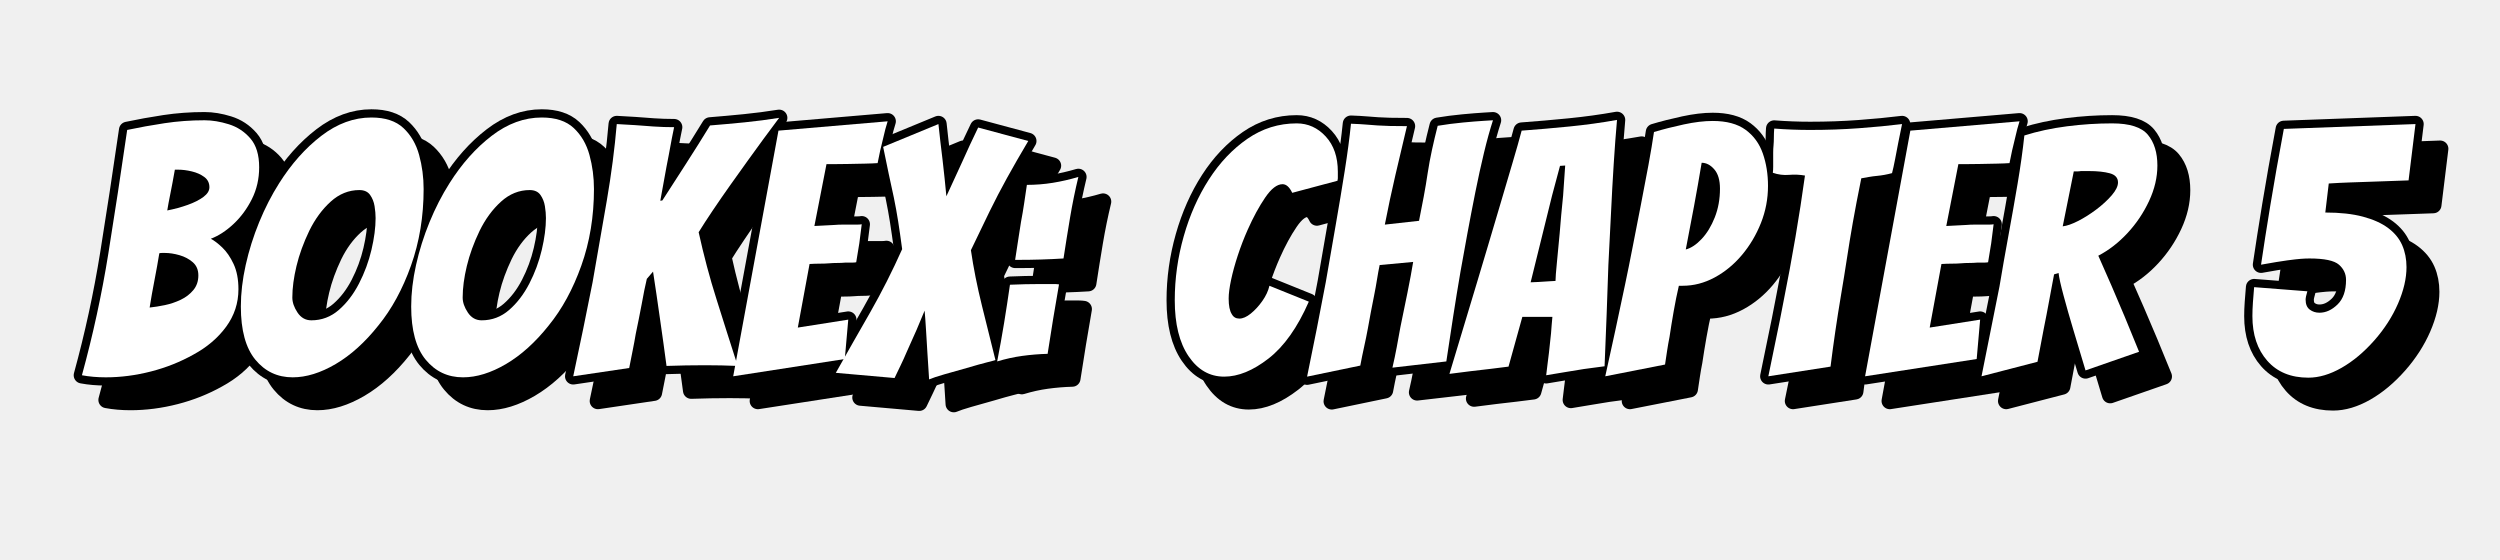
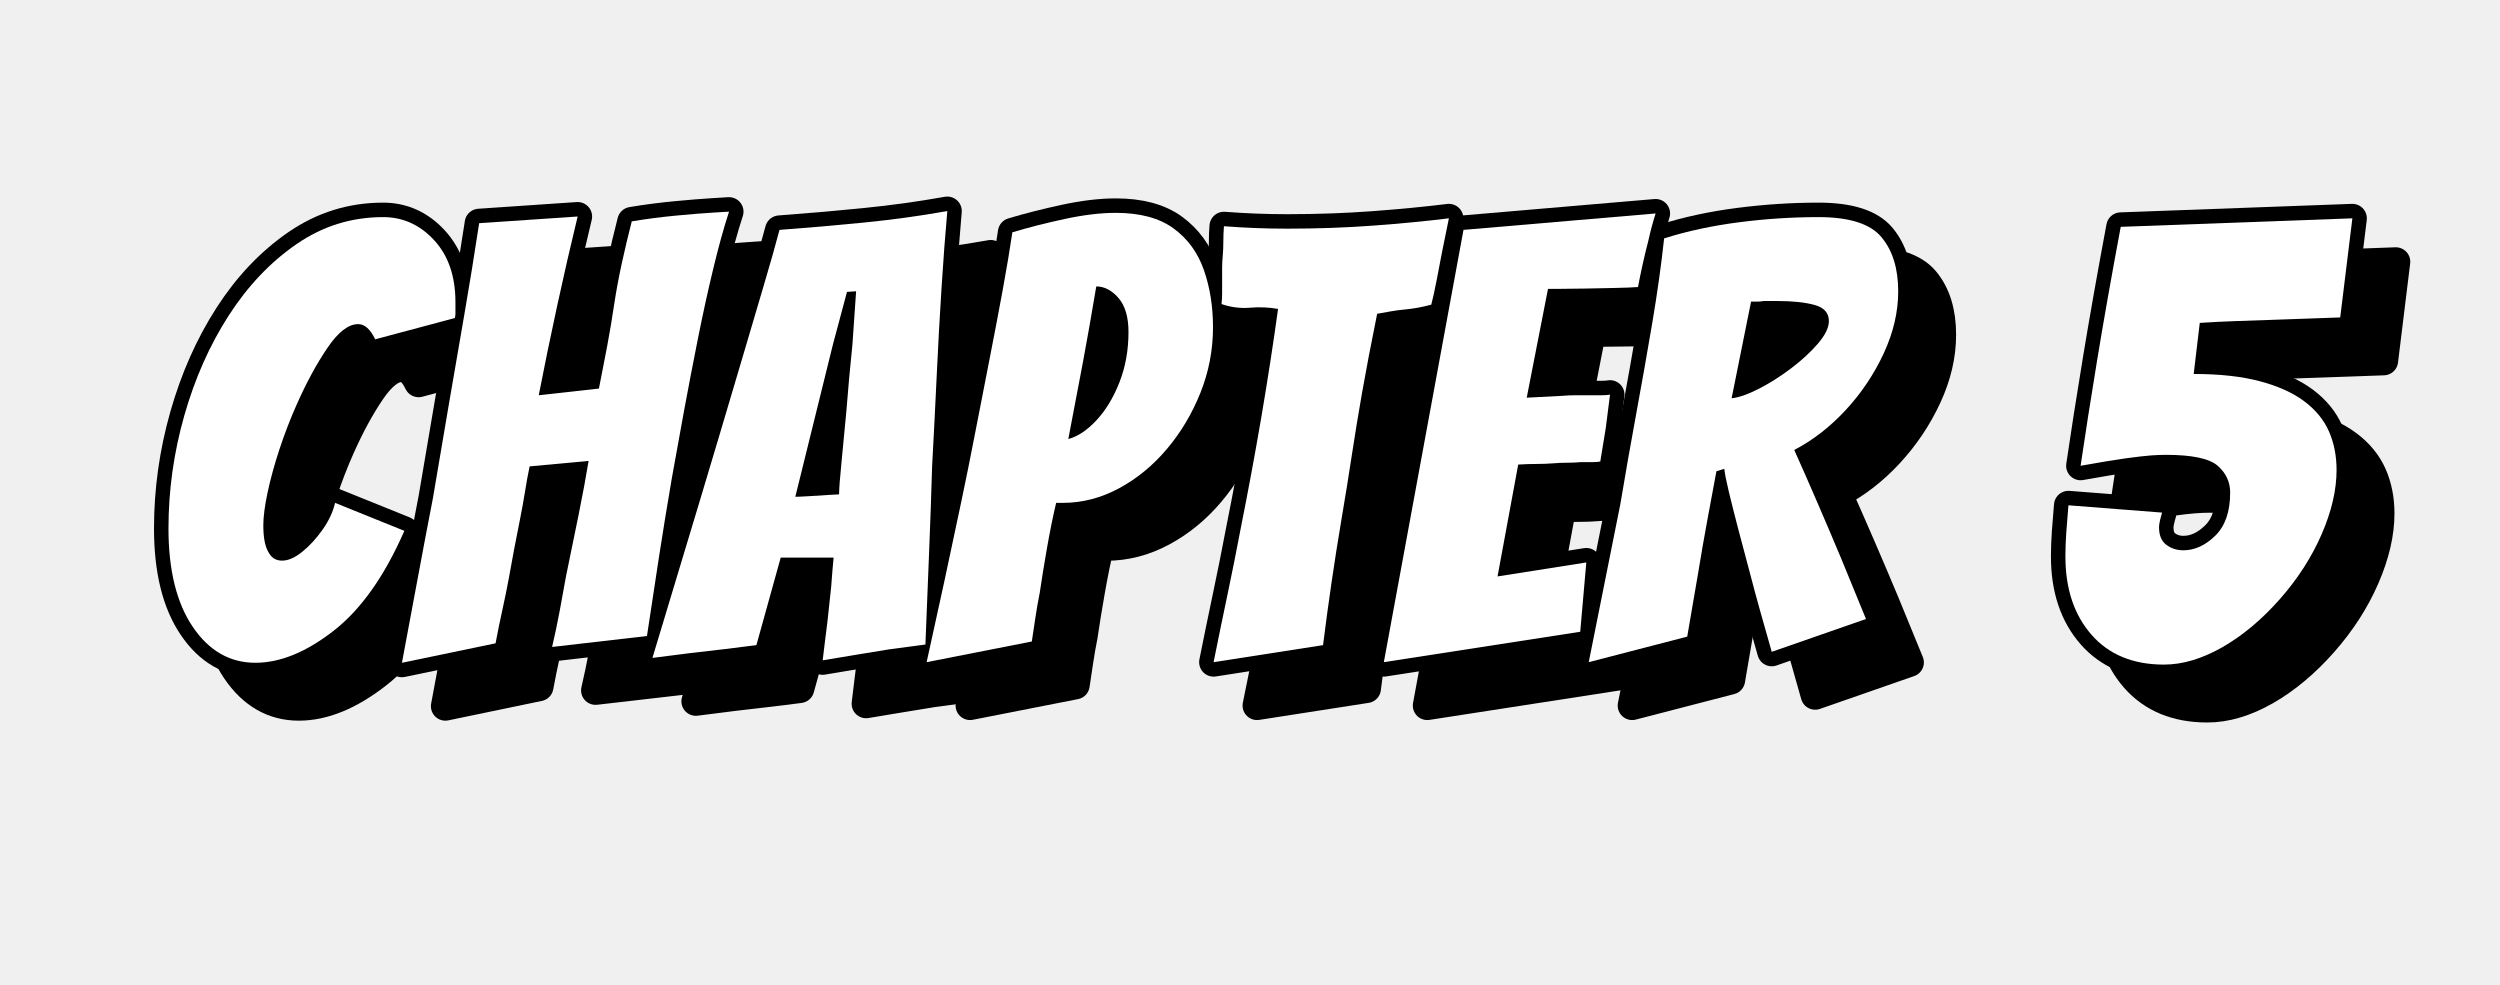
- <svg xmlns="http://www.w3.org/2000/svg" viewBox="0 0 303.9 68.0" width="303.9" height="68.0">
-   <g transform="translate(13, 48.7) scale(0.042, -0.042)" fill="#000" stroke="#000" stroke-width="47.6" stroke-linejoin="round">
+ <svg xmlns="http://www.w3.org/2000/svg" viewBox="0 0 172.7 68.0" width="172.7" height="68.0">
+   <g transform="translate(13.0, 48.7) scale(0.042, -0.042)" fill="#000" stroke="#000" stroke-width="47.6" stroke-linejoin="round">
    <g transform="translate(0, 0)">
-       <path d="M68 -4Q31 -4 -1 2Q47 177 75.5 354.5Q104 532 130 712Q182 723 238.0 731.5Q294 740 354 740Q387 740 424.0 728.5Q461 717 486.5 687.5Q512 658 512 604Q512 554 491.0 512.0Q470 470 438.0 440.0Q406 410 372 397Q386 390 405.0 372.0Q424 354 438.0 324.0Q452 294 452 251Q452 191 416.5 142.5Q381 94 322 62Q265 30 199.0 13.0Q133 -4 68 -4ZM246 479Q277 485 305.0 495.0Q333 505 350.5 518.0Q368 531 368 546Q368 565 353.0 576.0Q338 587 317.0 592.0Q296 597 278 597H268Q261 557 255.0 527.5Q249 498 246 479ZM195 198Q215 200 239.0 205.0Q263 210 285.0 220.5Q307 231 321.5 248.5Q336 266 336 291Q336 315 320.0 329.0Q304 343 281.5 349.5Q259 356 239 356H231Q226 356 223 355Q217 318 209.0 277.0Q201 236 195 198Z" />
+       <path d="M182 -2Q119 -2 79.0 57.0Q39 116 39 219Q39 313 65.0 404.5Q91 496 138 569Q185 642 249.5 686.5Q314 731 392 731Q441 731 476.0 693.0Q511 655 511 591V579Q511 575 511.0 572.0Q511 569 510 565L379 530Q367 555 351 555Q327 555 300.5 516.0Q274 477 250 423Q234 387 221.5 349.0Q209 311 202.0 278.0Q195 245 195 224Q195 193 204 179Q211 166 226 166Q241 166 259.0 180.5Q277 195 292.5 217.0Q308 239 313 261L427 215Q378 103 310.5 50.5Q243 -2 182 -2Z" />
    </g>
-     <g transform="translate(428, 0)">
-       <path d="M181 -4Q115 -4 73.0 47.0Q31 98 31 201Q31 258 45.0 321.0Q59 384 84.0 445.0Q109 506 142 558Q195 642 264.0 695.0Q333 748 409 748Q469 748 501.5 717.5Q534 687 547.0 639.5Q560 592 560 541Q560 422 523.5 319.5Q487 217 429 146Q371 73 305.5 34.5Q240 -4 181 -4ZM235 161Q280 161 314.5 191.0Q349 221 373.0 267.5Q397 314 409.0 365.0Q421 416 421 457Q421 473 418.0 491.5Q415 510 405.0 524.0Q395 538 374 538Q328 538 291.0 504.5Q254 471 229 420Q204 368 192.0 318.0Q180 268 180 227Q180 206 195.0 183.5Q210 161 235 161Z" />
+     <g transform="translate(414, 0)">
+       <path d="M9 -2Q22 67 34.5 134.5Q47 202 60 269Q74 352 86.5 425.0Q99 498 111.5 570.0Q124 642 136 721L298 732Q281 662 264.5 586.0Q248 510 234 438L333 449Q340 484 346.5 518.5Q353 553 358 587Q363 620 370.5 654.5Q378 689 387 724Q423 730 460.0 733.5Q497 737 522.0 738.5Q547 740 547 740Q534 700 521.0 646.0Q508 592 496.0 532.0Q484 472 473.0 412.5Q462 353 453 302Q442 238 432.0 173.5Q422 109 412 42L256 24Q263 54 268.5 83.5Q274 113 279 141Q289 189 299.5 241.0Q310 293 316 330L219 321Q215 302 211.5 280.0Q208 258 203 233Q198 208 193.5 184.5Q189 161 185 138Q180 111 174.0 84.0Q168 57 163 30Z" />
    </g>
-     <g transform="translate(921, 0)">
-       <path d="M181 -4Q115 -4 73.0 47.0Q31 98 31 201Q31 258 45.0 321.0Q59 384 84.0 445.0Q109 506 142 558Q195 642 264.0 695.0Q333 748 409 748Q469 748 501.5 717.5Q534 687 547.0 639.5Q560 592 560 541Q560 422 523.5 319.5Q487 217 429 146Q371 73 305.5 34.5Q240 -4 181 -4ZM235 161Q280 161 314.5 191.0Q349 221 373.0 267.5Q397 314 409.0 365.0Q421 416 421 457Q421 473 418.0 491.5Q415 510 405.0 524.0Q395 538 374 538Q328 538 291.0 504.5Q254 471 229 420Q204 368 192.0 318.0Q180 268 180 227Q180 206 195.0 183.5Q210 161 235 161Z" />
+     <g transform="translate(856, 0)">
+       <path d="M259 2Q261 19 263.0 35.0Q265 51 267 67L273 123Q274 137 275.0 149.0Q276 161 277 171H190L150 27Q128 24 98.0 20.5Q68 17 42 14Q26 12 10.5 10.0Q-5 8 -21 6L58 268Q72 315 90.0 375.0Q108 435 126.5 498.0Q145 561 161.5 616.5Q178 672 188 710Q256 715 326.5 722.0Q397 729 464 741Q459 685 454.5 614.5Q450 544 446.5 469.0Q443 394 439 321Q437 252 434.0 178.5Q431 105 428 28Q413 26 398.0 24.0Q383 22 368 20Q343 16 313.0 11.0Q283 6 259 2ZM214 271Q220 271 236.5 272.0Q253 273 268.0 274.0Q283 275 286 275Q286 288 290.0 328.0Q294 368 298 412Q300 438 302.5 465.5Q305 493 308 522L314 609L299 608L276 522Z" />
    </g>
-     <g transform="translate(1414, 0)">
-       <path d="M7 -1Q22 69 36.0 137.0Q50 205 63 271Q84 390 104.0 506.5Q124 623 133 729L185 726Q199 725 212.5 724.0Q226 723 239 722Q254 721 269.0 720.5Q284 720 299 720Q297 712 292.5 688.0Q288 664 283.5 639.5Q279 615 277 606L259 507L265 508Q294 553 332.0 612.0Q370 671 403 725Q453 729 503.0 734.0Q553 739 603 747Q580 716 557.0 685.0Q534 654 512 623Q489 591 462.0 553.0Q435 515 410.5 478.5Q386 442 370 416Q381 366 394.0 317.0Q407 268 422 221Q437 174 452.0 126.0Q467 78 483 29Q460 30 436.0 30.5Q412 31 389 31Q360 31 333.0 30.5Q306 30 277 29Q273 61 268.0 95.5Q263 130 258 166Q253 201 248.0 235.5Q243 270 238 302L220 281Q213 252 205 207Q201 185 196.5 163.5Q192 142 188 122Q184 98 179.0 73.5Q174 49 169 23Z" />
+     <g transform="translate(1289, 0)">
+       <path d="M-3 -1Q27 134 54 263Q65 315 76.5 374.5Q88 434 100.0 495.0Q112 556 122.0 610.5Q132 665 138 706Q178 718 224.5 728.0Q271 738 308 738Q368 738 403.0 712.5Q438 687 453.0 644.0Q468 601 468 550Q468 494 447.5 442.5Q427 391 392.5 350.0Q358 309 313.5 285.0Q269 261 221 261H210Q202 227 195.0 187.0Q188 147 183 113Q179 93 176.0 73.0Q173 53 170 33ZM230 366Q253 372 276.0 396.5Q299 421 314.0 459.0Q329 497 329 542Q329 579 312.5 598.0Q296 617 276 617Q265 551 254.0 492.0Q243 433 230 366Z" />
    </g>
-     <g transform="translate(1876, 0)">
+     <g transform="translate(1668, 0)">
+       <path d="M90 -1Q101 54 112.5 108.5Q124 163 134 216Q172 406 196 580Q185 582 173.0 582.5Q161 583 150 582Q126 580 103 588Q104 596 104.0 605.5Q104 615 104 625Q104 636 104.0 646.5Q104 657 105 667Q106 678 106.0 690.5Q106 703 107 716Q133 714 159.0 713.0Q185 712 211 712Q285 712 352.5 717.0Q420 722 477 729L466 675L457 628Q452 602 448 587Q437 584 426.0 582.0Q415 580 404 579Q393 578 381.5 576.0Q370 574 359 572Q344 498 334.5 444.0Q325 390 317.5 340.5Q310 291 300 232Q283 131 270 27Z" />
+     </g>
+     <g transform="translate(2030, 0)">
      <path d="M8 -1 139 710 455 737Q448 715 443 692Q438 673 433.5 652.5Q429 632 426 616Q413 615 389.0 614.5Q365 614 340.0 613.5Q315 613 297.0 613.0Q279 613 278 613L243 434L301 437Q312 438 323.5 438.0Q335 438 346 438Q357 438 366.0 438.0Q375 438 380 439Q378 425 376.5 411.5Q375 398 373 384L364 329Q359 328 351.0 328.0Q343 328 332 328Q321 327 309.0 327.0Q297 327 286 326Q273 325 259.0 325.0Q245 325 229 324L195 140L341 163L331 49Z" />
    </g>
-     <g transform="translate(2217, 0)">
-       <path d="M234 -10Q233 10 231.5 29.5Q230 49 229 68Q228 85 227.0 101.5Q226 118 225 134Q224 151 223.0 164.5Q222 178 221 189L198 134Q191 118 183.5 101.5Q176 85 169 69Q161 50 152.0 31.5Q143 13 134 -6L-36 9Q-11 53 14.0 97.5Q39 142 64 185Q89 229 112.0 274.5Q135 320 156 367Q150 412 144.5 447.0Q139 482 132 516Q125 548 117.0 585.5Q109 623 101 663L261 729Q266 681 273 625Q276 597 279.0 570.5Q282 544 284 520L330 620Q341 645 352.5 669.5Q364 694 376 719L521 680Q486 621 459.5 573.0Q433 525 409.0 476.0Q385 427 355 364Q366 288 387.0 203.0Q408 118 426 46Q424 45 402.0 39.5Q380 34 343 23Q307 13 277.5 4.5Q248 -4 234 -10Z" />
+     <g transform="translate(2371, 0)">
+       <path d="M4 -1 56 259Q68 331 82.0 407.0Q96 483 108.5 557.0Q121 631 128 696Q185 714 251.0 722.5Q317 731 382 731Q458 731 485.5 698.0Q513 665 513 609Q513 558 489.0 506.5Q465 455 426.5 413.5Q388 372 342 348Q360 308 380.5 260.5Q401 213 419 170Q429 145 439.5 120.0Q450 95 460 70L305 16Q295 51 286.0 83.0Q277 115 269 146Q259 183 250.0 217.5Q241 252 234.5 279.0Q228 306 227 317L214 313Q208 281 199.5 235.0Q191 189 184 146L166 41ZM239 433Q257 435 283.5 448.5Q310 462 336.5 482.0Q363 502 381.0 523.0Q399 544 399 560Q399 580 375.5 586.5Q352 593 314 593H292Q286 592 281.0 592.0Q276 592 271 592Z" />
    </g>
-     <g transform="translate(2628, 0)">
-       <path d="M72 336Q76 364 80.5 391.5Q85 419 89 446Q94 472 98.0 499.0Q102 526 106 553Q144 553 181.0 559.0Q218 565 255 576Q241 518 231.0 458.5Q221 399 212 340Q180 338 147.5 337.0Q115 336 84 336ZM20 42Q31 98 40.0 153.0Q49 208 57 264Q79 265 101.5 265.5Q124 266 146 266H173Q180 266 186.0 266.0Q192 266 199 265Q195 240 190.5 215.0Q186 190 182 165Q178 140 174.0 114.5Q170 89 166 64Q129 63 92.5 58.0Q56 53 20 42Z" />
-     </g>
-     <g transform="translate(3123.0, 0)">
-       <path d="M182 -2Q119 -2 79.0 57.0Q39 116 39 219Q39 313 65.0 404.5Q91 496 138 569Q185 642 249.5 686.5Q314 731 392 731Q441 731 476.0 693.0Q511 655 511 591V579Q511 575 511.0 572.0Q511 569 510 565L379 530Q367 555 351 555Q327 555 300.5 516.0Q274 477 250 423Q234 387 221.5 349.0Q209 311 202.0 278.0Q195 245 195 224Q195 193 204 179Q211 166 226 166Q241 166 259.0 180.5Q277 195 292.5 217.0Q308 239 313 261L427 215Q378 103 310.5 50.5Q243 -2 182 -2Z" />
-     </g>
-     <g transform="translate(3537.0, 0)">
-       <path d="M8 -2Q37 138 62 271Q76 352 90.5 435.0Q105 518 117.0 594.0Q129 670 135 730Q162 729 179.5 727.5Q197 726 212.5 725.0Q228 724 247.5 723.5Q267 723 297 723Q280 652 263.5 581.0Q247 510 233 438L332 449Q339 484 345.5 518.5Q352 553 357 587Q362 620 369.5 654.5Q377 689 386 724Q422 730 459.0 733.5Q496 737 521.0 738.5Q546 740 546 740Q533 700 520.0 646.0Q507 592 495.0 532.0Q483 472 472.0 412.5Q461 353 452 302Q441 238 431.0 173.5Q421 109 411 42L255 24Q262 54 267.5 83.5Q273 113 278 141Q288 189 298.5 241.0Q309 293 315 330L218 321Q214 302 210.5 280.0Q207 258 202 233Q197 208 192.5 184.5Q188 161 184 138Q179 111 173.0 84.0Q167 57 162 30Z" />
-     </g>
-     <g transform="translate(3978.0, 0)">
-       <path d="M259 2Q261 19 263.0 35.0Q265 51 267 67L273 123Q274 137 275.0 149.0Q276 161 277 171H190L150 27Q128 24 98.0 20.5Q68 17 42 14Q26 12 10.5 10.0Q-5 8 -21 6L58 268Q72 315 90.0 375.0Q108 435 126.5 498.0Q145 561 161.5 616.5Q178 672 188 710Q256 715 326.5 722.0Q397 729 464 741Q459 685 454.5 614.5Q450 544 446.5 469.0Q443 394 439 321Q437 252 434.0 178.5Q431 105 428 28Q413 26 398.0 24.0Q383 22 368 20Q343 16 313.0 11.0Q283 6 259 2ZM214 271Q220 271 236.5 272.0Q253 273 268.0 274.0Q283 275 286 275Q286 288 290.0 328.0Q294 368 298 412Q300 438 302.5 465.5Q305 493 308 522L314 609L299 608L276 522Z" />
-     </g>
-     <g transform="translate(4411.0, 0)">
-       <path d="M-3 -1Q27 134 54 263Q65 315 76.5 374.5Q88 434 100.0 495.0Q112 556 122.0 610.5Q132 665 138 706Q178 718 224.5 728.0Q271 738 308 738Q368 738 403.0 712.5Q438 687 453.0 644.0Q468 601 468 550Q468 494 447.5 442.5Q427 391 392.5 350.0Q358 309 313.5 285.0Q269 261 221 261H210Q202 227 195.0 187.0Q188 147 183 113Q179 93 176.0 73.0Q173 53 170 33ZM230 366Q253 372 276.0 396.5Q299 421 314.0 459.0Q329 497 329 542Q329 579 312.5 598.0Q296 617 276 617Q265 551 254.0 492.0Q243 433 230 366Z" />
-     </g>
-     <g transform="translate(4790.0, 0)">
-       <path d="M90 -1Q101 54 112.5 108.5Q124 163 134 216Q172 406 196 580Q185 582 173.0 582.5Q161 583 150 582Q126 580 103 588Q104 596 104.0 605.5Q104 615 104 625Q104 636 104.0 646.5Q104 657 105 667Q106 678 106.0 690.5Q106 703 107 716Q133 714 159.0 713.0Q185 712 211 712Q285 712 352.5 717.0Q420 722 477 729L466 675L457 628Q452 602 448 587Q437 584 426.0 582.0Q415 580 404 579Q393 578 381.5 576.0Q370 574 359 572Q344 498 334.5 444.0Q325 390 317.5 340.5Q310 291 300 232Q283 131 270 27Z" />
-     </g>
-     <g transform="translate(5152.0, 0)">
-       <path d="M8 -1 139 710 455 737Q448 715 443 692Q438 673 433.5 652.5Q429 632 426 616Q413 615 389.0 614.5Q365 614 340.0 613.5Q315 613 297.0 613.0Q279 613 278 613L243 434L301 437Q312 438 323.5 438.0Q335 438 346 438Q357 438 366.0 438.0Q375 438 380 439Q378 425 376.5 411.5Q375 398 373 384L364 329Q359 328 351.0 328.0Q343 328 332 328Q321 327 309.0 327.0Q297 327 286 326Q273 325 259.0 325.0Q245 325 229 324L195 140L341 163L331 49Z" />
-     </g>
-     <g transform="translate(5493.0, 0)">
-       <path d="M4 -1 56 259Q68 331 82.0 407.0Q96 483 108.5 557.0Q121 631 128 696Q185 714 251.0 722.5Q317 731 382 731Q458 731 485.5 698.0Q513 665 513 609Q513 558 489.0 506.5Q465 455 426.5 413.5Q388 372 342 348Q360 308 380.5 260.5Q401 213 419 170Q429 145 439.5 120.0Q450 95 460 70L305 16L269 136Q254 186 241.5 232.5Q229 279 227 298L214 294Q211 278 207.5 259.5Q204 241 200 219Q196 197 192.0 176.5Q188 156 184 136L166 41ZM239 433Q257 435 283.5 448.5Q310 462 336.5 482.0Q363 502 381.0 523.0Q399 544 399 560Q399 580 375.5 586.5Q352 593 314 593H292Q286 592 281.0 592.0Q276 592 271 592Z" />
-     </g>
-     <g transform="translate(6237.0, 0)">
+     <g transform="translate(3115, 0)">
      <path d="M206 -5Q130 -5 87.0 44.0Q44 93 44 173Q44 192 45.5 213.0Q47 234 49 257L203 245Q198 228 198 221Q198 201 210.0 192.0Q222 183 238 183Q266 183 290.5 207.0Q315 231 315 278Q315 304 294.5 322.0Q274 340 209 340Q198 340 184.5 339.0Q171 338 145.0 334.5Q119 331 69 322Q80 397 96.0 494.5Q112 592 135 715L516 729L496 566Q468 565 440.0 564.0Q412 563 383 562Q354 561 324.5 560.0Q295 559 265 557L255 473Q319 473 364.0 461.0Q409 449 437 428Q465 407 477.5 378.5Q490 350 490 315Q490 266 465.5 209.5Q441 153 397 103Q352 52 302.0 23.5Q252 -5 206 -5Z" />
    </g>
  </g>
-   <g transform="translate(10, 45.7) scale(0.042, -0.042)" fill="#000" stroke="#000" stroke-width="47.6" stroke-linejoin="round">
+   <g transform="translate(10.0, 45.7) scale(0.042, -0.042)" fill="#000" stroke="#000" stroke-width="47.6" stroke-linejoin="round">
    <g transform="translate(0, 0)">
-       <path d="M68 -4Q31 -4 -1 2Q47 177 75.5 354.5Q104 532 130 712Q182 723 238.0 731.5Q294 740 354 740Q387 740 424.0 728.5Q461 717 486.5 687.5Q512 658 512 604Q512 554 491.0 512.0Q470 470 438.0 440.0Q406 410 372 397Q386 390 405.0 372.0Q424 354 438.0 324.0Q452 294 452 251Q452 191 416.5 142.5Q381 94 322 62Q265 30 199.0 13.0Q133 -4 68 -4ZM246 479Q277 485 305.0 495.0Q333 505 350.5 518.0Q368 531 368 546Q368 565 353.0 576.0Q338 587 317.0 592.0Q296 597 278 597H268Q261 557 255.0 527.5Q249 498 246 479ZM195 198Q215 200 239.0 205.0Q263 210 285.0 220.5Q307 231 321.5 248.5Q336 266 336 291Q336 315 320.0 329.0Q304 343 281.5 349.5Q259 356 239 356H231Q226 356 223 355Q217 318 209.0 277.0Q201 236 195 198Z" />
+       <path d="M182 -2Q119 -2 79.0 57.0Q39 116 39 219Q39 313 65.0 404.5Q91 496 138 569Q185 642 249.5 686.5Q314 731 392 731Q441 731 476.0 693.0Q511 655 511 591V579Q511 575 511.0 572.0Q511 569 510 565L379 530Q367 555 351 555Q327 555 300.5 516.0Q274 477 250 423Q234 387 221.5 349.0Q209 311 202.0 278.0Q195 245 195 224Q195 193 204 179Q211 166 226 166Q241 166 259.0 180.5Q277 195 292.5 217.0Q308 239 313 261L427 215Q378 103 310.5 50.5Q243 -2 182 -2Z" />
    </g>
-     <g transform="translate(428, 0)">
-       <path d="M181 -4Q115 -4 73.0 47.0Q31 98 31 201Q31 258 45.0 321.0Q59 384 84.0 445.0Q109 506 142 558Q195 642 264.0 695.0Q333 748 409 748Q469 748 501.5 717.5Q534 687 547.0 639.5Q560 592 560 541Q560 422 523.5 319.5Q487 217 429 146Q371 73 305.5 34.5Q240 -4 181 -4ZM235 161Q280 161 314.5 191.0Q349 221 373.0 267.5Q397 314 409.0 365.0Q421 416 421 457Q421 473 418.0 491.5Q415 510 405.0 524.0Q395 538 374 538Q328 538 291.0 504.5Q254 471 229 420Q204 368 192.0 318.0Q180 268 180 227Q180 206 195.0 183.5Q210 161 235 161Z" />
+     <g transform="translate(414, 0)">
+       <path d="M9 -2Q22 67 34.5 134.5Q47 202 60 269Q74 352 86.5 425.0Q99 498 111.5 570.0Q124 642 136 721L298 732Q281 662 264.5 586.0Q248 510 234 438L333 449Q340 484 346.5 518.5Q353 553 358 587Q363 620 370.5 654.5Q378 689 387 724Q423 730 460.0 733.5Q497 737 522.0 738.5Q547 740 547 740Q534 700 521.0 646.0Q508 592 496.0 532.0Q484 472 473.0 412.5Q462 353 453 302Q442 238 432.0 173.5Q422 109 412 42L256 24Q263 54 268.5 83.5Q274 113 279 141Q289 189 299.5 241.0Q310 293 316 330L219 321Q215 302 211.5 280.0Q208 258 203 233Q198 208 193.5 184.5Q189 161 185 138Q180 111 174.0 84.0Q168 57 163 30Z" />
    </g>
-     <g transform="translate(921, 0)">
-       <path d="M181 -4Q115 -4 73.0 47.0Q31 98 31 201Q31 258 45.0 321.0Q59 384 84.0 445.0Q109 506 142 558Q195 642 264.0 695.0Q333 748 409 748Q469 748 501.5 717.5Q534 687 547.0 639.5Q560 592 560 541Q560 422 523.5 319.5Q487 217 429 146Q371 73 305.5 34.5Q240 -4 181 -4ZM235 161Q280 161 314.5 191.0Q349 221 373.0 267.5Q397 314 409.0 365.0Q421 416 421 457Q421 473 418.0 491.5Q415 510 405.0 524.0Q395 538 374 538Q328 538 291.0 504.5Q254 471 229 420Q204 368 192.0 318.0Q180 268 180 227Q180 206 195.0 183.5Q210 161 235 161Z" />
+     <g transform="translate(856, 0)">
+       <path d="M259 2Q261 19 263.0 35.0Q265 51 267 67L273 123Q274 137 275.0 149.0Q276 161 277 171H190L150 27Q128 24 98.0 20.5Q68 17 42 14Q26 12 10.5 10.0Q-5 8 -21 6L58 268Q72 315 90.0 375.0Q108 435 126.5 498.0Q145 561 161.5 616.5Q178 672 188 710Q256 715 326.5 722.0Q397 729 464 741Q459 685 454.5 614.5Q450 544 446.5 469.0Q443 394 439 321Q437 252 434.0 178.5Q431 105 428 28Q413 26 398.0 24.0Q383 22 368 20Q343 16 313.0 11.0Q283 6 259 2ZM214 271Q220 271 236.5 272.0Q253 273 268.0 274.0Q283 275 286 275Q286 288 290.0 328.0Q294 368 298 412Q300 438 302.5 465.5Q305 493 308 522L314 609L299 608L276 522Z" />
    </g>
-     <g transform="translate(1414, 0)">
-       <path d="M7 -1Q22 69 36.0 137.0Q50 205 63 271Q84 390 104.0 506.5Q124 623 133 729L185 726Q199 725 212.5 724.0Q226 723 239 722Q254 721 269.0 720.5Q284 720 299 720Q297 712 292.5 688.0Q288 664 283.5 639.5Q279 615 277 606L259 507L265 508Q294 553 332.0 612.0Q370 671 403 725Q453 729 503.0 734.0Q553 739 603 747Q580 716 557.0 685.0Q534 654 512 623Q489 591 462.0 553.0Q435 515 410.5 478.5Q386 442 370 416Q381 366 394.0 317.0Q407 268 422 221Q437 174 452.0 126.0Q467 78 483 29Q460 30 436.0 30.5Q412 31 389 31Q360 31 333.0 30.5Q306 30 277 29Q273 61 268.0 95.5Q263 130 258 166Q253 201 248.0 235.5Q243 270 238 302L220 281Q213 252 205 207Q201 185 196.5 163.5Q192 142 188 122Q184 98 179.0 73.5Q174 49 169 23Z" />
+     <g transform="translate(1289, 0)">
+       <path d="M-3 -1Q27 134 54 263Q65 315 76.5 374.5Q88 434 100.0 495.0Q112 556 122.0 610.5Q132 665 138 706Q178 718 224.5 728.0Q271 738 308 738Q368 738 403.0 712.5Q438 687 453.0 644.0Q468 601 468 550Q468 494 447.5 442.5Q427 391 392.5 350.0Q358 309 313.5 285.0Q269 261 221 261H210Q202 227 195.0 187.0Q188 147 183 113Q179 93 176.0 73.0Q173 53 170 33ZM230 366Q253 372 276.0 396.5Q299 421 314.0 459.0Q329 497 329 542Q329 579 312.5 598.0Q296 617 276 617Q265 551 254.0 492.0Q243 433 230 366Z" />
    </g>
-     <g transform="translate(1876, 0)">
+     <g transform="translate(1668, 0)">
+       <path d="M90 -1Q101 54 112.5 108.5Q124 163 134 216Q172 406 196 580Q185 582 173.0 582.5Q161 583 150 582Q126 580 103 588Q104 596 104.0 605.5Q104 615 104 625Q104 636 104.0 646.5Q104 657 105 667Q106 678 106.0 690.5Q106 703 107 716Q133 714 159.0 713.0Q185 712 211 712Q285 712 352.5 717.0Q420 722 477 729L466 675L457 628Q452 602 448 587Q437 584 426.0 582.0Q415 580 404 579Q393 578 381.5 576.0Q370 574 359 572Q344 498 334.5 444.0Q325 390 317.5 340.5Q310 291 300 232Q283 131 270 27Z" />
+     </g>
+     <g transform="translate(2030, 0)">
      <path d="M8 -1 139 710 455 737Q448 715 443 692Q438 673 433.5 652.5Q429 632 426 616Q413 615 389.0 614.5Q365 614 340.0 613.5Q315 613 297.0 613.0Q279 613 278 613L243 434L301 437Q312 438 323.5 438.0Q335 438 346 438Q357 438 366.0 438.0Q375 438 380 439Q378 425 376.5 411.5Q375 398 373 384L364 329Q359 328 351.0 328.0Q343 328 332 328Q321 327 309.0 327.0Q297 327 286 326Q273 325 259.0 325.0Q245 325 229 324L195 140L341 163L331 49Z" />
    </g>
-     <g transform="translate(2217, 0)">
-       <path d="M234 -10Q233 10 231.5 29.5Q230 49 229 68Q228 85 227.0 101.5Q226 118 225 134Q224 151 223.0 164.5Q222 178 221 189L198 134Q191 118 183.5 101.5Q176 85 169 69Q161 50 152.0 31.5Q143 13 134 -6L-36 9Q-11 53 14.0 97.5Q39 142 64 185Q89 229 112.0 274.5Q135 320 156 367Q150 412 144.5 447.0Q139 482 132 516Q125 548 117.0 585.5Q109 623 101 663L261 729Q266 681 273 625Q276 597 279.0 570.5Q282 544 284 520L330 620Q341 645 352.5 669.5Q364 694 376 719L521 680Q486 621 459.5 573.0Q433 525 409.0 476.0Q385 427 355 364Q366 288 387.0 203.0Q408 118 426 46Q424 45 402.0 39.5Q380 34 343 23Q307 13 277.5 4.5Q248 -4 234 -10Z" />
+     <g transform="translate(2371, 0)">
+       <path d="M4 -1 56 259Q68 331 82.0 407.0Q96 483 108.5 557.0Q121 631 128 696Q185 714 251.0 722.5Q317 731 382 731Q458 731 485.5 698.0Q513 665 513 609Q513 558 489.0 506.5Q465 455 426.5 413.5Q388 372 342 348Q360 308 380.5 260.5Q401 213 419 170Q429 145 439.5 120.0Q450 95 460 70L305 16Q295 51 286.0 83.0Q277 115 269 146Q259 183 250.0 217.5Q241 252 234.5 279.0Q228 306 227 317L214 313Q208 281 199.5 235.0Q191 189 184 146L166 41ZM239 433Q257 435 283.5 448.5Q310 462 336.5 482.0Q363 502 381.0 523.0Q399 544 399 560Q399 580 375.5 586.5Q352 593 314 593H292Q286 592 281.0 592.0Q276 592 271 592Z" />
    </g>
-     <g transform="translate(2628, 0)">
-       <path d="M72 336Q76 364 80.5 391.5Q85 419 89 446Q94 472 98.0 499.0Q102 526 106 553Q144 553 181.0 559.0Q218 565 255 576Q241 518 231.0 458.5Q221 399 212 340Q180 338 147.5 337.0Q115 336 84 336ZM20 42Q31 98 40.0 153.0Q49 208 57 264Q79 265 101.5 265.5Q124 266 146 266H173Q180 266 186.0 266.0Q192 266 199 265Q195 240 190.5 215.0Q186 190 182 165Q178 140 174.0 114.5Q170 89 166 64Q129 63 92.5 58.0Q56 53 20 42Z" />
-     </g>
-     <g transform="translate(3123.0, 0)">
-       <path d="M182 -2Q119 -2 79.0 57.0Q39 116 39 219Q39 313 65.0 404.5Q91 496 138 569Q185 642 249.5 686.5Q314 731 392 731Q441 731 476.0 693.0Q511 655 511 591V579Q511 575 511.0 572.0Q511 569 510 565L379 530Q367 555 351 555Q327 555 300.5 516.0Q274 477 250 423Q234 387 221.5 349.0Q209 311 202.0 278.0Q195 245 195 224Q195 193 204 179Q211 166 226 166Q241 166 259.0 180.5Q277 195 292.5 217.0Q308 239 313 261L427 215Q378 103 310.5 50.5Q243 -2 182 -2Z" />
-     </g>
-     <g transform="translate(3537.0, 0)">
-       <path d="M8 -2Q37 138 62 271Q76 352 90.5 435.0Q105 518 117.0 594.0Q129 670 135 730Q162 729 179.5 727.5Q197 726 212.5 725.0Q228 724 247.5 723.5Q267 723 297 723Q280 652 263.5 581.0Q247 510 233 438L332 449Q339 484 345.5 518.5Q352 553 357 587Q362 620 369.5 654.5Q377 689 386 724Q422 730 459.0 733.5Q496 737 521.0 738.5Q546 740 546 740Q533 700 520.0 646.0Q507 592 495.0 532.0Q483 472 472.0 412.5Q461 353 452 302Q441 238 431.0 173.5Q421 109 411 42L255 24Q262 54 267.5 83.5Q273 113 278 141Q288 189 298.5 241.0Q309 293 315 330L218 321Q214 302 210.5 280.0Q207 258 202 233Q197 208 192.5 184.5Q188 161 184 138Q179 111 173.0 84.0Q167 57 162 30Z" />
-     </g>
-     <g transform="translate(3978.0, 0)">
-       <path d="M259 2Q261 19 263.0 35.0Q265 51 267 67L273 123Q274 137 275.0 149.0Q276 161 277 171H190L150 27Q128 24 98.0 20.5Q68 17 42 14Q26 12 10.5 10.0Q-5 8 -21 6L58 268Q72 315 90.0 375.0Q108 435 126.5 498.0Q145 561 161.5 616.5Q178 672 188 710Q256 715 326.5 722.0Q397 729 464 741Q459 685 454.5 614.5Q450 544 446.5 469.0Q443 394 439 321Q437 252 434.0 178.5Q431 105 428 28Q413 26 398.0 24.0Q383 22 368 20Q343 16 313.0 11.0Q283 6 259 2ZM214 271Q220 271 236.5 272.0Q253 273 268.0 274.0Q283 275 286 275Q286 288 290.0 328.0Q294 368 298 412Q300 438 302.5 465.5Q305 493 308 522L314 609L299 608L276 522Z" />
-     </g>
-     <g transform="translate(4411.0, 0)">
-       <path d="M-3 -1Q27 134 54 263Q65 315 76.5 374.5Q88 434 100.0 495.0Q112 556 122.0 610.5Q132 665 138 706Q178 718 224.5 728.0Q271 738 308 738Q368 738 403.0 712.5Q438 687 453.0 644.0Q468 601 468 550Q468 494 447.5 442.5Q427 391 392.5 350.0Q358 309 313.5 285.0Q269 261 221 261H210Q202 227 195.0 187.0Q188 147 183 113Q179 93 176.0 73.0Q173 53 170 33ZM230 366Q253 372 276.0 396.5Q299 421 314.0 459.0Q329 497 329 542Q329 579 312.5 598.0Q296 617 276 617Q265 551 254.0 492.0Q243 433 230 366Z" />
-     </g>
-     <g transform="translate(4790.0, 0)">
-       <path d="M90 -1Q101 54 112.5 108.5Q124 163 134 216Q172 406 196 580Q185 582 173.0 582.5Q161 583 150 582Q126 580 103 588Q104 596 104.0 605.5Q104 615 104 625Q104 636 104.0 646.5Q104 657 105 667Q106 678 106.0 690.5Q106 703 107 716Q133 714 159.0 713.0Q185 712 211 712Q285 712 352.5 717.0Q420 722 477 729L466 675L457 628Q452 602 448 587Q437 584 426.0 582.0Q415 580 404 579Q393 578 381.5 576.0Q370 574 359 572Q344 498 334.5 444.0Q325 390 317.5 340.5Q310 291 300 232Q283 131 270 27Z" />
-     </g>
-     <g transform="translate(5152.0, 0)">
-       <path d="M8 -1 139 710 455 737Q448 715 443 692Q438 673 433.5 652.5Q429 632 426 616Q413 615 389.0 614.5Q365 614 340.0 613.5Q315 613 297.0 613.0Q279 613 278 613L243 434L301 437Q312 438 323.5 438.0Q335 438 346 438Q357 438 366.0 438.0Q375 438 380 439Q378 425 376.5 411.5Q375 398 373 384L364 329Q359 328 351.0 328.0Q343 328 332 328Q321 327 309.0 327.0Q297 327 286 326Q273 325 259.0 325.0Q245 325 229 324L195 140L341 163L331 49Z" />
-     </g>
-     <g transform="translate(5493.0, 0)">
-       <path d="M4 -1 56 259Q68 331 82.0 407.0Q96 483 108.5 557.0Q121 631 128 696Q185 714 251.0 722.5Q317 731 382 731Q458 731 485.5 698.0Q513 665 513 609Q513 558 489.0 506.5Q465 455 426.5 413.5Q388 372 342 348Q360 308 380.5 260.5Q401 213 419 170Q429 145 439.5 120.0Q450 95 460 70L305 16L269 136Q254 186 241.5 232.5Q229 279 227 298L214 294Q211 278 207.5 259.5Q204 241 200 219Q196 197 192.0 176.5Q188 156 184 136L166 41ZM239 433Q257 435 283.5 448.5Q310 462 336.5 482.0Q363 502 381.0 523.0Q399 544 399 560Q399 580 375.5 586.5Q352 593 314 593H292Q286 592 281.0 592.0Q276 592 271 592Z" />
-     </g>
-     <g transform="translate(6237.0, 0)">
+     <g transform="translate(3115, 0)">
      <path d="M206 -5Q130 -5 87.0 44.0Q44 93 44 173Q44 192 45.5 213.0Q47 234 49 257L203 245Q198 228 198 221Q198 201 210.0 192.0Q222 183 238 183Q266 183 290.5 207.0Q315 231 315 278Q315 304 294.5 322.0Q274 340 209 340Q198 340 184.5 339.0Q171 338 145.0 334.5Q119 331 69 322Q80 397 96.0 494.5Q112 592 135 715L516 729L496 566Q468 565 440.0 564.0Q412 563 383 562Q354 561 324.5 560.0Q295 559 265 557L255 473Q319 473 364.0 461.0Q409 449 437 428Q465 407 477.5 378.5Q490 350 490 315Q490 266 465.5 209.5Q441 153 397 103Q352 52 302.0 23.5Q252 -5 206 -5Z" />
    </g>
  </g>
-   <g transform="translate(10, 45.7) scale(0.042, -0.042)" fill="#FFFFFF" stroke="none">
+   <g transform="translate(10.0, 45.7) scale(0.042, -0.042)" fill="#FFFFFF" stroke="none">
    <g transform="translate(0, 0)">
-       <path d="M68 -4Q31 -4 -1 2Q47 177 75.5 354.5Q104 532 130 712Q182 723 238.0 731.5Q294 740 354 740Q387 740 424.0 728.5Q461 717 486.5 687.5Q512 658 512 604Q512 554 491.0 512.0Q470 470 438.0 440.0Q406 410 372 397Q386 390 405.0 372.0Q424 354 438.0 324.0Q452 294 452 251Q452 191 416.5 142.5Q381 94 322 62Q265 30 199.0 13.0Q133 -4 68 -4ZM246 479Q277 485 305.0 495.0Q333 505 350.5 518.0Q368 531 368 546Q368 565 353.0 576.0Q338 587 317.0 592.0Q296 597 278 597H268Q261 557 255.0 527.5Q249 498 246 479ZM195 198Q215 200 239.0 205.0Q263 210 285.0 220.5Q307 231 321.5 248.5Q336 266 336 291Q336 315 320.0 329.0Q304 343 281.5 349.5Q259 356 239 356H231Q226 356 223 355Q217 318 209.0 277.0Q201 236 195 198Z" />
+       <path d="M182 -2Q119 -2 79.0 57.0Q39 116 39 219Q39 313 65.0 404.5Q91 496 138 569Q185 642 249.5 686.5Q314 731 392 731Q441 731 476.0 693.0Q511 655 511 591V579Q511 575 511.0 572.0Q511 569 510 565L379 530Q367 555 351 555Q327 555 300.5 516.0Q274 477 250 423Q234 387 221.5 349.0Q209 311 202.0 278.0Q195 245 195 224Q195 193 204 179Q211 166 226 166Q241 166 259.0 180.5Q277 195 292.5 217.0Q308 239 313 261L427 215Q378 103 310.5 50.5Q243 -2 182 -2Z" />
    </g>
-     <g transform="translate(428, 0)">
-       <path d="M181 -4Q115 -4 73.0 47.0Q31 98 31 201Q31 258 45.0 321.0Q59 384 84.0 445.0Q109 506 142 558Q195 642 264.0 695.0Q333 748 409 748Q469 748 501.5 717.5Q534 687 547.0 639.5Q560 592 560 541Q560 422 523.5 319.5Q487 217 429 146Q371 73 305.5 34.5Q240 -4 181 -4ZM235 161Q280 161 314.5 191.0Q349 221 373.0 267.5Q397 314 409.0 365.0Q421 416 421 457Q421 473 418.0 491.5Q415 510 405.0 524.0Q395 538 374 538Q328 538 291.0 504.5Q254 471 229 420Q204 368 192.0 318.0Q180 268 180 227Q180 206 195.0 183.5Q210 161 235 161Z" />
+     <g transform="translate(414, 0)">
+       <path d="M9 -2Q22 67 34.5 134.5Q47 202 60 269Q74 352 86.5 425.0Q99 498 111.5 570.0Q124 642 136 721L298 732Q281 662 264.5 586.0Q248 510 234 438L333 449Q340 484 346.5 518.5Q353 553 358 587Q363 620 370.5 654.5Q378 689 387 724Q423 730 460.0 733.5Q497 737 522.0 738.5Q547 740 547 740Q534 700 521.0 646.0Q508 592 496.0 532.0Q484 472 473.0 412.5Q462 353 453 302Q442 238 432.0 173.5Q422 109 412 42L256 24Q263 54 268.5 83.5Q274 113 279 141Q289 189 299.5 241.0Q310 293 316 330L219 321Q215 302 211.5 280.0Q208 258 203 233Q198 208 193.5 184.5Q189 161 185 138Q180 111 174.0 84.0Q168 57 163 30Z" />
    </g>
-     <g transform="translate(921, 0)">
-       <path d="M181 -4Q115 -4 73.0 47.0Q31 98 31 201Q31 258 45.0 321.0Q59 384 84.0 445.0Q109 506 142 558Q195 642 264.0 695.0Q333 748 409 748Q469 748 501.5 717.5Q534 687 547.0 639.5Q560 592 560 541Q560 422 523.5 319.5Q487 217 429 146Q371 73 305.5 34.5Q240 -4 181 -4ZM235 161Q280 161 314.5 191.0Q349 221 373.0 267.5Q397 314 409.0 365.0Q421 416 421 457Q421 473 418.0 491.5Q415 510 405.0 524.0Q395 538 374 538Q328 538 291.0 504.5Q254 471 229 420Q204 368 192.0 318.0Q180 268 180 227Q180 206 195.0 183.5Q210 161 235 161Z" />
+     <g transform="translate(856, 0)">
+       <path d="M259 2Q261 19 263.0 35.0Q265 51 267 67L273 123Q274 137 275.0 149.0Q276 161 277 171H190L150 27Q128 24 98.0 20.5Q68 17 42 14Q26 12 10.5 10.0Q-5 8 -21 6L58 268Q72 315 90.0 375.0Q108 435 126.5 498.0Q145 561 161.5 616.5Q178 672 188 710Q256 715 326.5 722.0Q397 729 464 741Q459 685 454.5 614.5Q450 544 446.5 469.0Q443 394 439 321Q437 252 434.0 178.5Q431 105 428 28Q413 26 398.0 24.0Q383 22 368 20Q343 16 313.0 11.0Q283 6 259 2ZM214 271Q220 271 236.5 272.0Q253 273 268.0 274.0Q283 275 286 275Q286 288 290.0 328.0Q294 368 298 412Q300 438 302.5 465.5Q305 493 308 522L314 609L299 608L276 522Z" />
    </g>
-     <g transform="translate(1414, 0)">
-       <path d="M7 -1Q22 69 36.0 137.0Q50 205 63 271Q84 390 104.0 506.5Q124 623 133 729L185 726Q199 725 212.5 724.0Q226 723 239 722Q254 721 269.0 720.5Q284 720 299 720Q297 712 292.5 688.0Q288 664 283.5 639.5Q279 615 277 606L259 507L265 508Q294 553 332.0 612.0Q370 671 403 725Q453 729 503.0 734.0Q553 739 603 747Q580 716 557.0 685.0Q534 654 512 623Q489 591 462.0 553.0Q435 515 410.5 478.5Q386 442 370 416Q381 366 394.0 317.0Q407 268 422 221Q437 174 452.0 126.0Q467 78 483 29Q460 30 436.0 30.5Q412 31 389 31Q360 31 333.0 30.5Q306 30 277 29Q273 61 268.0 95.5Q263 130 258 166Q253 201 248.0 235.5Q243 270 238 302L220 281Q213 252 205 207Q201 185 196.5 163.5Q192 142 188 122Q184 98 179.0 73.5Q174 49 169 23Z" />
+     <g transform="translate(1289, 0)">
+       <path d="M-3 -1Q27 134 54 263Q65 315 76.5 374.5Q88 434 100.0 495.0Q112 556 122.0 610.5Q132 665 138 706Q178 718 224.5 728.0Q271 738 308 738Q368 738 403.0 712.5Q438 687 453.0 644.0Q468 601 468 550Q468 494 447.5 442.5Q427 391 392.5 350.0Q358 309 313.5 285.0Q269 261 221 261H210Q202 227 195.0 187.0Q188 147 183 113Q179 93 176.0 73.0Q173 53 170 33ZM230 366Q253 372 276.0 396.5Q299 421 314.0 459.0Q329 497 329 542Q329 579 312.5 598.0Q296 617 276 617Q265 551 254.0 492.0Q243 433 230 366Z" />
    </g>
-     <g transform="translate(1876, 0)">
+     <g transform="translate(1668, 0)">
+       <path d="M90 -1Q101 54 112.5 108.5Q124 163 134 216Q172 406 196 580Q185 582 173.0 582.5Q161 583 150 582Q126 580 103 588Q104 596 104.0 605.5Q104 615 104 625Q104 636 104.0 646.5Q104 657 105 667Q106 678 106.0 690.5Q106 703 107 716Q133 714 159.0 713.0Q185 712 211 712Q285 712 352.5 717.0Q420 722 477 729L466 675L457 628Q452 602 448 587Q437 584 426.0 582.0Q415 580 404 579Q393 578 381.5 576.0Q370 574 359 572Q344 498 334.5 444.0Q325 390 317.5 340.5Q310 291 300 232Q283 131 270 27Z" />
+     </g>
+     <g transform="translate(2030, 0)">
      <path d="M8 -1 139 710 455 737Q448 715 443 692Q438 673 433.5 652.5Q429 632 426 616Q413 615 389.0 614.5Q365 614 340.0 613.5Q315 613 297.0 613.0Q279 613 278 613L243 434L301 437Q312 438 323.5 438.0Q335 438 346 438Q357 438 366.0 438.0Q375 438 380 439Q378 425 376.5 411.5Q375 398 373 384L364 329Q359 328 351.0 328.0Q343 328 332 328Q321 327 309.0 327.0Q297 327 286 326Q273 325 259.0 325.0Q245 325 229 324L195 140L341 163L331 49Z" />
    </g>
-     <g transform="translate(2217, 0)">
-       <path d="M234 -10Q233 10 231.5 29.5Q230 49 229 68Q228 85 227.0 101.5Q226 118 225 134Q224 151 223.0 164.5Q222 178 221 189L198 134Q191 118 183.5 101.5Q176 85 169 69Q161 50 152.0 31.5Q143 13 134 -6L-36 9Q-11 53 14.0 97.5Q39 142 64 185Q89 229 112.0 274.5Q135 320 156 367Q150 412 144.5 447.0Q139 482 132 516Q125 548 117.0 585.5Q109 623 101 663L261 729Q266 681 273 625Q276 597 279.0 570.5Q282 544 284 520L330 620Q341 645 352.5 669.5Q364 694 376 719L521 680Q486 621 459.5 573.0Q433 525 409.0 476.0Q385 427 355 364Q366 288 387.0 203.0Q408 118 426 46Q424 45 402.0 39.5Q380 34 343 23Q307 13 277.5 4.5Q248 -4 234 -10Z" />
+     <g transform="translate(2371, 0)">
+       <path d="M4 -1 56 259Q68 331 82.0 407.0Q96 483 108.5 557.0Q121 631 128 696Q185 714 251.0 722.5Q317 731 382 731Q458 731 485.5 698.0Q513 665 513 609Q513 558 489.0 506.5Q465 455 426.5 413.5Q388 372 342 348Q360 308 380.5 260.5Q401 213 419 170Q429 145 439.5 120.0Q450 95 460 70L305 16Q295 51 286.0 83.0Q277 115 269 146Q259 183 250.0 217.5Q241 252 234.5 279.0Q228 306 227 317L214 313Q208 281 199.5 235.0Q191 189 184 146L166 41ZM239 433Q257 435 283.5 448.5Q310 462 336.5 482.0Q363 502 381.0 523.0Q399 544 399 560Q399 580 375.5 586.5Q352 593 314 593H292Q286 592 281.0 592.0Q276 592 271 592Z" />
    </g>
-     <g transform="translate(2628, 0)">
-       <path d="M72 336Q76 364 80.5 391.5Q85 419 89 446Q94 472 98.0 499.0Q102 526 106 553Q144 553 181.0 559.0Q218 565 255 576Q241 518 231.0 458.5Q221 399 212 340Q180 338 147.5 337.0Q115 336 84 336ZM20 42Q31 98 40.0 153.0Q49 208 57 264Q79 265 101.5 265.5Q124 266 146 266H173Q180 266 186.0 266.0Q192 266 199 265Q195 240 190.5 215.0Q186 190 182 165Q178 140 174.0 114.5Q170 89 166 64Q129 63 92.5 58.0Q56 53 20 42Z" />
-     </g>
-     <g transform="translate(3123.0, 0)">
-       <path d="M182 -2Q119 -2 79.0 57.0Q39 116 39 219Q39 313 65.0 404.5Q91 496 138 569Q185 642 249.5 686.5Q314 731 392 731Q441 731 476.0 693.0Q511 655 511 591V579Q511 575 511.0 572.0Q511 569 510 565L379 530Q367 555 351 555Q327 555 300.5 516.0Q274 477 250 423Q234 387 221.5 349.0Q209 311 202.0 278.0Q195 245 195 224Q195 193 204 179Q211 166 226 166Q241 166 259.0 180.5Q277 195 292.5 217.0Q308 239 313 261L427 215Q378 103 310.5 50.5Q243 -2 182 -2Z" />
-     </g>
-     <g transform="translate(3537.0, 0)">
-       <path d="M8 -2Q37 138 62 271Q76 352 90.5 435.0Q105 518 117.0 594.0Q129 670 135 730Q162 729 179.5 727.5Q197 726 212.5 725.0Q228 724 247.5 723.5Q267 723 297 723Q280 652 263.5 581.0Q247 510 233 438L332 449Q339 484 345.5 518.5Q352 553 357 587Q362 620 369.5 654.5Q377 689 386 724Q422 730 459.0 733.5Q496 737 521.0 738.5Q546 740 546 740Q533 700 520.0 646.0Q507 592 495.0 532.0Q483 472 472.0 412.5Q461 353 452 302Q441 238 431.0 173.5Q421 109 411 42L255 24Q262 54 267.5 83.5Q273 113 278 141Q288 189 298.5 241.0Q309 293 315 330L218 321Q214 302 210.5 280.0Q207 258 202 233Q197 208 192.5 184.5Q188 161 184 138Q179 111 173.0 84.0Q167 57 162 30Z" />
-     </g>
-     <g transform="translate(3978.0, 0)">
-       <path d="M259 2Q261 19 263.0 35.0Q265 51 267 67L273 123Q274 137 275.0 149.0Q276 161 277 171H190L150 27Q128 24 98.0 20.5Q68 17 42 14Q26 12 10.5 10.0Q-5 8 -21 6L58 268Q72 315 90.0 375.0Q108 435 126.5 498.0Q145 561 161.5 616.5Q178 672 188 710Q256 715 326.5 722.0Q397 729 464 741Q459 685 454.5 614.5Q450 544 446.5 469.0Q443 394 439 321Q437 252 434.0 178.5Q431 105 428 28Q413 26 398.0 24.0Q383 22 368 20Q343 16 313.0 11.0Q283 6 259 2ZM214 271Q220 271 236.5 272.0Q253 273 268.0 274.0Q283 275 286 275Q286 288 290.0 328.0Q294 368 298 412Q300 438 302.5 465.5Q305 493 308 522L314 609L299 608L276 522Z" />
-     </g>
-     <g transform="translate(4411.0, 0)">
-       <path d="M-3 -1Q27 134 54 263Q65 315 76.5 374.5Q88 434 100.0 495.0Q112 556 122.0 610.5Q132 665 138 706Q178 718 224.5 728.0Q271 738 308 738Q368 738 403.0 712.5Q438 687 453.0 644.0Q468 601 468 550Q468 494 447.5 442.5Q427 391 392.5 350.0Q358 309 313.5 285.0Q269 261 221 261H210Q202 227 195.0 187.0Q188 147 183 113Q179 93 176.0 73.0Q173 53 170 33ZM230 366Q253 372 276.0 396.5Q299 421 314.0 459.0Q329 497 329 542Q329 579 312.5 598.0Q296 617 276 617Q265 551 254.0 492.0Q243 433 230 366Z" />
-     </g>
-     <g transform="translate(4790.0, 0)">
-       <path d="M90 -1Q101 54 112.5 108.5Q124 163 134 216Q172 406 196 580Q185 582 173.0 582.5Q161 583 150 582Q126 580 103 588Q104 596 104.0 605.5Q104 615 104 625Q104 636 104.0 646.5Q104 657 105 667Q106 678 106.0 690.5Q106 703 107 716Q133 714 159.0 713.0Q185 712 211 712Q285 712 352.5 717.0Q420 722 477 729L466 675L457 628Q452 602 448 587Q437 584 426.0 582.0Q415 580 404 579Q393 578 381.5 576.0Q370 574 359 572Q344 498 334.5 444.0Q325 390 317.5 340.5Q310 291 300 232Q283 131 270 27Z" />
-     </g>
-     <g transform="translate(5152.0, 0)">
-       <path d="M8 -1 139 710 455 737Q448 715 443 692Q438 673 433.5 652.5Q429 632 426 616Q413 615 389.0 614.5Q365 614 340.0 613.5Q315 613 297.0 613.0Q279 613 278 613L243 434L301 437Q312 438 323.5 438.0Q335 438 346 438Q357 438 366.0 438.0Q375 438 380 439Q378 425 376.5 411.5Q375 398 373 384L364 329Q359 328 351.0 328.0Q343 328 332 328Q321 327 309.0 327.0Q297 327 286 326Q273 325 259.0 325.0Q245 325 229 324L195 140L341 163L331 49Z" />
-     </g>
-     <g transform="translate(5493.0, 0)">
-       <path d="M4 -1 56 259Q68 331 82.0 407.0Q96 483 108.5 557.0Q121 631 128 696Q185 714 251.0 722.5Q317 731 382 731Q458 731 485.5 698.0Q513 665 513 609Q513 558 489.0 506.5Q465 455 426.5 413.5Q388 372 342 348Q360 308 380.5 260.5Q401 213 419 170Q429 145 439.5 120.0Q450 95 460 70L305 16L269 136Q254 186 241.5 232.5Q229 279 227 298L214 294Q211 278 207.5 259.5Q204 241 200 219Q196 197 192.0 176.5Q188 156 184 136L166 41ZM239 433Q257 435 283.5 448.5Q310 462 336.5 482.0Q363 502 381.0 523.0Q399 544 399 560Q399 580 375.5 586.5Q352 593 314 593H292Q286 592 281.0 592.0Q276 592 271 592Z" />
-     </g>
-     <g transform="translate(6237.0, 0)">
+     <g transform="translate(3115, 0)">
      <path d="M206 -5Q130 -5 87.0 44.0Q44 93 44 173Q44 192 45.5 213.0Q47 234 49 257L203 245Q198 228 198 221Q198 201 210.0 192.0Q222 183 238 183Q266 183 290.5 207.0Q315 231 315 278Q315 304 294.5 322.0Q274 340 209 340Q198 340 184.5 339.0Q171 338 145.0 334.5Q119 331 69 322Q80 397 96.0 494.5Q112 592 135 715L516 729L496 566Q468 565 440.0 564.0Q412 563 383 562Q354 561 324.5 560.0Q295 559 265 557L255 473Q319 473 364.0 461.0Q409 449 437 428Q465 407 477.5 378.5Q490 350 490 315Q490 266 465.5 209.5Q441 153 397 103Q352 52 302.0 23.5Q252 -5 206 -5Z" />
    </g>
  </g>
</svg>
